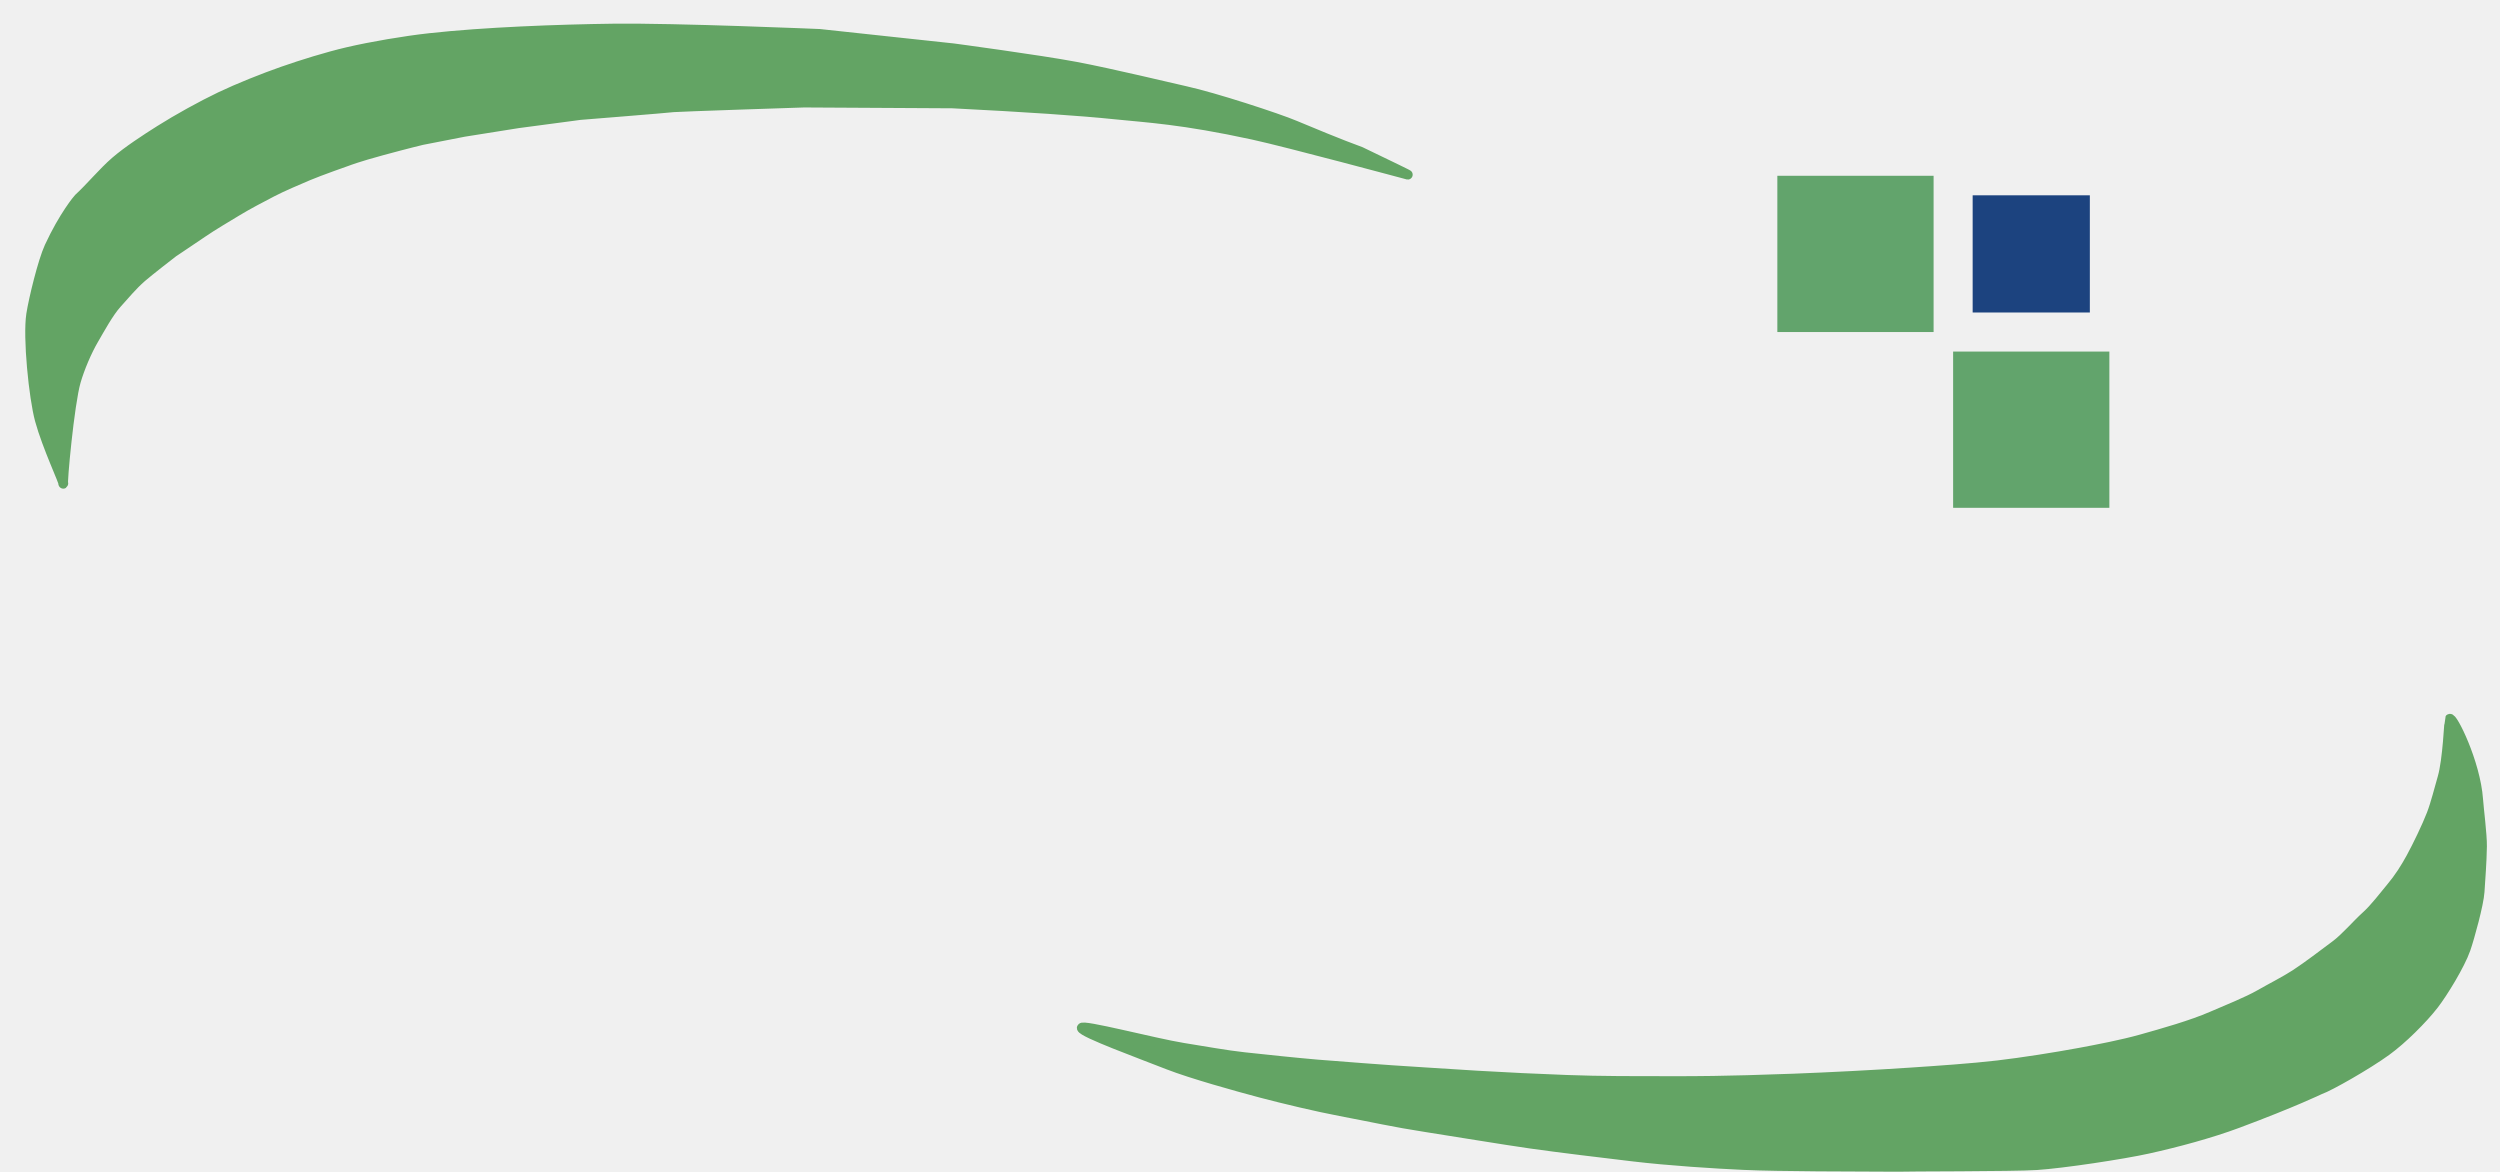
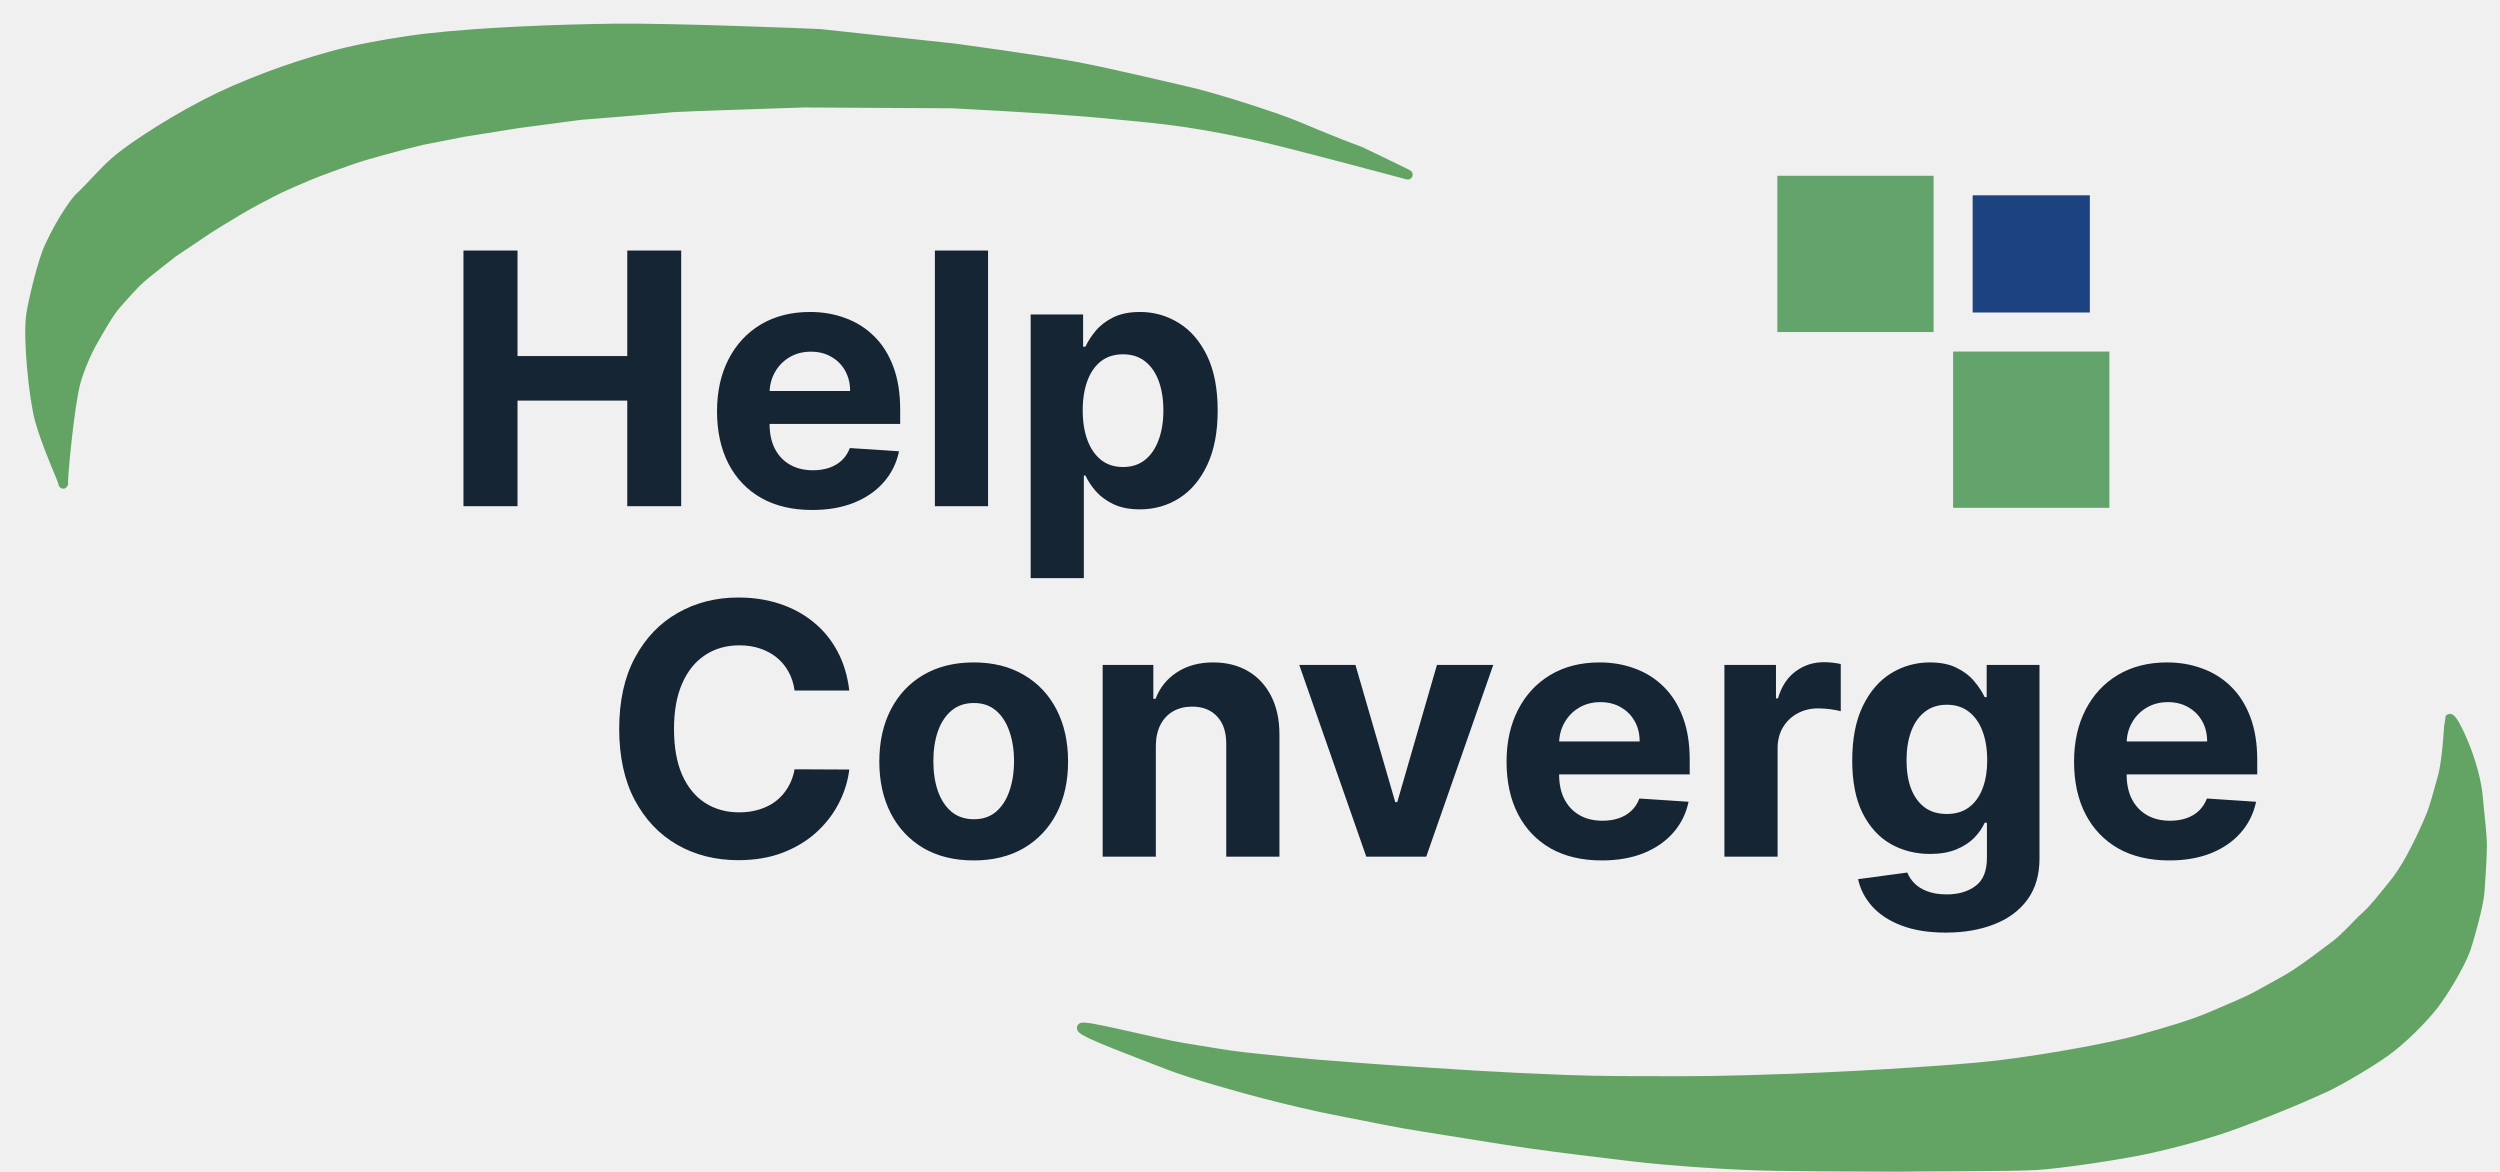
<svg xmlns="http://www.w3.org/2000/svg" width="128" height="60" viewBox="0 0 128 60" fill="none">
  <g clip-path="url(#clip0_5_10)">
    <path d="M3.241 24.769C3.172 24.826 3.55 20.683 3.883 19.53C4.075 18.866 4.438 17.997 4.799 17.381C5.097 16.871 5.574 15.992 5.987 15.539C6.415 15.07 6.771 14.624 7.261 14.197C7.636 13.871 8.787 12.982 8.787 12.982C8.787 12.963 9.354 12.606 10.395 11.892C10.888 11.555 11.629 11.118 12.145 10.805C12.688 10.476 13.359 10.126 13.929 9.829C14.472 9.547 15.212 9.237 15.782 8.993C16.338 8.755 17.806 8.24 17.806 8.24C17.806 8.24 18.331 8.036 19.551 7.706C20.949 7.327 21.609 7.172 21.609 7.172L23.754 6.753L26.53 6.311L29.705 5.889C29.705 5.889 34.29 5.521 34.459 5.494C34.629 5.466 41.142 5.252 41.176 5.252C41.198 5.252 43.729 5.266 48.767 5.295C52.54 5.486 55.32 5.674 57.108 5.86C58.695 6.025 60.514 6.107 64.165 6.903C65.938 7.289 72.079 8.943 72.079 8.943C72.102 8.943 71.296 8.551 69.663 7.766C68.672 7.408 66.932 6.687 66.296 6.418C65.416 6.045 62.175 4.985 60.683 4.658C59.93 4.493 56.915 3.76 55.057 3.411C53.203 3.062 48.817 2.474 48.817 2.474L41.96 1.736C41.96 1.736 34.562 1.422 31.39 1.463C28.566 1.5 24.792 1.641 21.992 1.95C20.715 2.092 19.026 2.378 17.787 2.667C16.766 2.905 15.439 3.316 14.464 3.659C13.485 4.002 12.206 4.512 11.286 4.951C10.317 5.413 9.077 6.102 8.19 6.662C7.461 7.122 6.546 7.718 5.913 8.263C5.267 8.821 4.642 9.59 4.018 10.163C4 10.179 3.264 11.046 2.527 12.641C2.19 13.37 1.717 15.319 1.597 16.091C1.415 17.263 1.726 20.356 2.04 21.511C2.406 22.855 3.312 24.769 3.241 24.769V24.769Z" fill="#63A464" stroke="#63A464" stroke-width="0.5" />
    <path d="M60.586 53.648C61.62 53.813 62.805 54.03 63.715 54.127C64.888 54.252 66.258 54.4 67.435 54.501C68.626 54.603 71.25 54.79 71.25 54.79C71.25 54.79 74.436 54.999 75.632 55.07C77.072 55.156 78.793 55.238 80.235 55.29C82.02 55.355 83.418 55.35 86.198 55.35C86.349 55.35 88.231 55.36 91.839 55.223C93.635 55.155 96.029 55.032 97.822 54.911C99.163 54.821 100.954 54.701 102.286 54.544C103.55 54.395 105.223 54.132 106.468 53.901C107.426 53.724 108.704 53.474 109.633 53.212C110.766 52.893 112.2 52.491 113.258 52.031C113.971 51.721 115.059 51.29 115.719 50.911C116.242 50.61 117.016 50.217 117.516 49.891C118.173 49.462 118.963 48.853 119.584 48.391C120.096 48.009 120.669 47.33 121.134 46.911C121.603 46.489 122.039 45.895 122.434 45.426C122.821 44.968 123.164 44.426 123.441 43.919C123.773 43.309 124.25 42.324 124.495 41.688C124.707 41.139 124.893 40.373 125.057 39.813C125.319 38.916 125.4 36.834 125.42 36.807C125.543 36.634 126.749 39.039 126.882 40.935C126.915 41.404 127.088 42.749 127.079 43.335C127.066 44.177 126.997 44.982 126.956 45.655C126.918 46.278 126.448 47.995 126.239 48.595C125.958 49.401 125.08 50.831 124.619 51.429C124.042 52.176 122.989 53.222 122.178 53.809C121.19 54.525 119.271 55.617 118.788 55.784C118.753 55.796 117.439 56.438 114.579 57.505C113.168 58.031 111.477 58.485 109.98 58.817C108.69 59.103 105.611 59.569 104.277 59.655C103.082 59.733 97.466 59.719 97.139 59.741C94.909 59.729 91.129 59.733 89.262 59.648C87.832 59.584 85.46 59.435 83.601 59.213C82.12 59.036 79.832 58.764 78.358 58.553C76.933 58.35 74.438 57.933 73.016 57.713C71.334 57.453 70.288 57.208 68.621 56.893C67.415 56.664 65.736 56.264 64.559 55.953C63.341 55.631 60.977 54.97 59.823 54.518C58.356 53.943 55.439 52.876 55.385 52.635C55.336 52.416 59.155 53.42 60.586 53.648V53.648Z" fill="#63A464" stroke="#63A464" stroke-width="0.5" />
    <path d="M99 9H91V17H99V9Z" fill="#62A46C" />
    <path d="M108 18H100V26H108V18Z" fill="#62A46C" />
    <path d="M107 10H101V16H107V10Z" fill="#1C437F" />
-     <path d="M23.729 25.919V12.828H26.497V18.229H32.116V12.828H34.877V25.919H32.116V20.511H26.497V25.919H23.729ZM41.582 26.111C40.572 26.111 39.703 25.906 38.974 25.497C38.25 25.084 37.692 24.5 37.3 23.746C36.908 22.987 36.712 22.09 36.712 21.055C36.712 20.045 36.908 19.158 37.3 18.395C37.692 17.633 38.243 17.038 38.955 16.612C39.671 16.186 40.511 15.973 41.474 15.973C42.121 15.973 42.724 16.077 43.283 16.286C43.845 16.491 44.335 16.8 44.753 17.213C45.175 17.626 45.503 18.146 45.737 18.773C45.971 19.395 46.089 20.123 46.089 20.959V21.706H37.798V20.019H43.526C43.526 19.627 43.44 19.28 43.27 18.977C43.099 18.675 42.863 18.438 42.56 18.268C42.262 18.093 41.915 18.006 41.518 18.006C41.105 18.006 40.739 18.101 40.419 18.293C40.104 18.481 39.856 18.734 39.678 19.054C39.498 19.369 39.407 19.721 39.403 20.108V21.713C39.403 22.199 39.492 22.619 39.671 22.972C39.854 23.326 40.112 23.599 40.444 23.79C40.777 23.982 41.171 24.078 41.627 24.078C41.93 24.078 42.207 24.035 42.458 23.95C42.709 23.865 42.925 23.737 43.104 23.567C43.283 23.396 43.419 23.187 43.513 22.94L46.031 23.106C45.903 23.712 45.641 24.24 45.245 24.692C44.853 25.139 44.346 25.488 43.724 25.74C43.106 25.987 42.392 26.111 41.582 26.111ZM50.589 12.828V25.919H47.866V12.828H50.589ZM52.77 29.601V16.101H55.455V17.75H55.576C55.695 17.486 55.868 17.217 56.094 16.945C56.324 16.668 56.622 16.437 56.989 16.254C57.359 16.067 57.82 15.973 58.369 15.973C59.085 15.973 59.746 16.16 60.351 16.535C60.956 16.906 61.44 17.466 61.802 18.216C62.164 18.962 62.345 19.898 62.345 21.023C62.345 22.118 62.168 23.043 61.815 23.797C61.465 24.547 60.988 25.116 60.383 25.503C59.782 25.887 59.109 26.079 58.363 26.079C57.835 26.079 57.385 25.991 57.014 25.817C56.648 25.642 56.347 25.422 56.113 25.158C55.879 24.89 55.7 24.619 55.576 24.346H55.493V29.601H52.77ZM55.435 21.01C55.435 21.594 55.516 22.103 55.678 22.538C55.84 22.972 56.075 23.311 56.382 23.554C56.688 23.793 57.061 23.912 57.5 23.912C57.943 23.912 58.318 23.79 58.625 23.547C58.932 23.3 59.164 22.959 59.322 22.525C59.484 22.086 59.565 21.581 59.565 21.01C59.565 20.443 59.486 19.945 59.328 19.514C59.171 19.084 58.938 18.747 58.632 18.504C58.325 18.261 57.948 18.14 57.5 18.14C57.057 18.14 56.682 18.257 56.375 18.491C56.073 18.726 55.84 19.058 55.678 19.488C55.516 19.919 55.435 20.426 55.435 21.01Z" fill="#F0F0F0" />
-     <path d="M43.483 35.355H40.684C40.633 34.992 40.528 34.671 40.37 34.389C40.213 34.104 40.01 33.861 39.763 33.661C39.516 33.461 39.23 33.307 38.907 33.201C38.587 33.094 38.24 33.041 37.865 33.041C37.187 33.041 36.597 33.209 36.094 33.546C35.591 33.878 35.201 34.364 34.924 35.003C34.647 35.638 34.509 36.409 34.509 37.317C34.509 38.25 34.647 39.034 34.924 39.669C35.206 40.304 35.598 40.784 36.1 41.108C36.603 41.431 37.185 41.593 37.846 41.593C38.216 41.593 38.559 41.544 38.875 41.446C39.194 41.348 39.478 41.206 39.725 41.018C39.972 40.826 40.176 40.594 40.338 40.321C40.505 40.049 40.62 39.737 40.684 39.388L43.483 39.401C43.411 40.002 43.23 40.581 42.94 41.139C42.654 41.694 42.269 42.19 41.783 42.629C41.301 43.063 40.726 43.409 40.057 43.664C39.392 43.916 38.64 44.041 37.801 44.041C36.633 44.041 35.589 43.777 34.669 43.249C33.752 42.721 33.028 41.956 32.495 40.954C31.967 39.953 31.703 38.74 31.703 37.317C31.703 35.889 31.971 34.675 32.508 33.674C33.045 32.672 33.774 31.909 34.694 31.385C35.615 30.857 36.65 30.593 37.801 30.593C38.559 30.593 39.262 30.699 39.91 30.912C40.562 31.125 41.14 31.436 41.642 31.846C42.145 32.25 42.554 32.747 42.87 33.335C43.189 33.923 43.394 34.596 43.483 35.355ZM49.853 44.054C48.86 44.054 48.001 43.843 47.277 43.422C46.557 42.995 46.001 42.403 45.609 41.645C45.217 40.882 45.021 39.998 45.021 38.992C45.021 37.978 45.217 37.091 45.609 36.333C46.001 35.57 46.557 34.978 47.277 34.556C48.001 34.13 48.86 33.916 49.853 33.916C50.846 33.916 51.702 34.13 52.423 34.556C53.147 34.978 53.705 35.57 54.097 36.333C54.489 37.091 54.685 37.978 54.685 38.992C54.685 39.998 54.489 40.882 54.097 41.645C53.705 42.403 53.147 42.995 52.423 43.422C51.702 43.843 50.846 44.054 49.853 44.054ZM49.866 41.945C50.318 41.945 50.695 41.817 50.997 41.561C51.3 41.301 51.528 40.948 51.681 40.5C51.839 40.053 51.918 39.544 51.918 38.973C51.918 38.402 51.839 37.892 51.681 37.445C51.528 36.998 51.3 36.644 50.997 36.384C50.695 36.124 50.318 35.994 49.866 35.994C49.41 35.994 49.026 36.124 48.715 36.384C48.408 36.644 48.176 36.998 48.019 37.445C47.865 37.892 47.788 38.402 47.788 38.973C47.788 39.544 47.865 40.053 48.019 40.5C48.176 40.948 48.408 41.301 48.715 41.561C49.026 41.817 49.41 41.945 49.866 41.945ZM59.179 38.186V43.862H56.456V34.044H59.051V35.777H59.166C59.383 35.206 59.748 34.754 60.259 34.422C60.771 34.085 61.391 33.916 62.119 33.916C62.801 33.916 63.396 34.066 63.903 34.364C64.41 34.662 64.804 35.088 65.085 35.642C65.367 36.192 65.507 36.848 65.507 37.611V43.862H62.784V38.097C62.788 37.496 62.635 37.027 62.324 36.691C62.013 36.35 61.584 36.179 61.039 36.179C60.673 36.179 60.349 36.258 60.068 36.416C59.791 36.574 59.573 36.804 59.416 37.106C59.262 37.404 59.183 37.764 59.179 38.186ZM76.455 34.044L73.023 43.862H69.954L66.522 34.044H69.398L71.437 41.069H71.54L73.572 34.044H76.455ZM82.007 44.054C80.997 44.054 80.127 43.85 79.399 43.441C78.674 43.027 78.116 42.444 77.724 41.689C77.332 40.931 77.136 40.034 77.136 38.998C77.136 37.988 77.332 37.102 77.724 36.339C78.116 35.576 78.668 34.982 79.379 34.556C80.095 34.13 80.935 33.916 81.898 33.916C82.546 33.916 83.149 34.021 83.707 34.23C84.269 34.434 84.759 34.743 85.177 35.157C85.599 35.57 85.927 36.09 86.161 36.716C86.396 37.338 86.513 38.067 86.513 38.902V39.65H78.222V37.963H83.95C83.95 37.571 83.865 37.223 83.694 36.921C83.524 36.618 83.287 36.382 82.985 36.211C82.686 36.037 82.339 35.949 81.943 35.949C81.529 35.949 81.163 36.045 80.843 36.237C80.528 36.424 80.281 36.678 80.102 36.998C79.923 37.313 79.831 37.664 79.827 38.052V39.657C79.827 40.142 79.916 40.562 80.095 40.916C80.279 41.27 80.536 41.542 80.869 41.734C81.201 41.926 81.595 42.022 82.051 42.022C82.354 42.022 82.631 41.979 82.882 41.894C83.134 41.809 83.349 41.681 83.528 41.51C83.707 41.34 83.843 41.131 83.937 40.884L86.455 41.05C86.328 41.655 86.066 42.184 85.669 42.635C85.277 43.083 84.77 43.432 84.148 43.684C83.53 43.931 82.816 44.054 82.007 44.054ZM88.29 43.862V34.044H90.93V35.757H91.032C91.211 35.148 91.511 34.688 91.933 34.377C92.355 34.061 92.841 33.904 93.391 33.904C93.527 33.904 93.674 33.912 93.832 33.929C93.99 33.946 94.128 33.97 94.247 34V36.416C94.12 36.377 93.943 36.343 93.717 36.313C93.491 36.284 93.284 36.269 93.097 36.269C92.696 36.269 92.338 36.356 92.023 36.531C91.712 36.701 91.465 36.94 91.281 37.247C91.103 37.554 91.013 37.907 91.013 38.308V43.862H88.29ZM99.621 47.749C98.739 47.749 97.983 47.627 97.352 47.385C96.726 47.146 96.227 46.82 95.856 46.407C95.486 45.993 95.245 45.529 95.134 45.013L97.653 44.674C97.729 44.87 97.851 45.054 98.017 45.224C98.183 45.395 98.403 45.531 98.675 45.633C98.952 45.74 99.289 45.793 99.685 45.793C100.278 45.793 100.766 45.648 101.149 45.358C101.537 45.073 101.731 44.593 101.731 43.92V42.124H101.616C101.496 42.397 101.317 42.654 101.079 42.897C100.84 43.14 100.533 43.338 100.158 43.492C99.783 43.645 99.336 43.722 98.816 43.722C98.079 43.722 97.408 43.551 96.803 43.211C96.202 42.865 95.722 42.339 95.364 41.632C95.011 40.92 94.834 40.021 94.834 38.934C94.834 37.822 95.015 36.893 95.377 36.147C95.739 35.402 96.221 34.843 96.822 34.473C97.427 34.102 98.09 33.916 98.81 33.916C99.359 33.916 99.82 34.01 100.19 34.198C100.561 34.381 100.859 34.611 101.085 34.888C101.315 35.161 101.492 35.429 101.616 35.694H101.718V34.044H104.422V43.958C104.422 44.794 104.217 45.492 103.808 46.055C103.399 46.617 102.832 47.039 102.108 47.321C101.388 47.606 100.559 47.749 99.621 47.749ZM99.679 41.676C100.118 41.676 100.489 41.568 100.791 41.35C101.098 41.129 101.332 40.813 101.494 40.404C101.661 39.991 101.744 39.497 101.744 38.922C101.744 38.346 101.663 37.848 101.501 37.426C101.339 37 101.104 36.669 100.798 36.435C100.491 36.201 100.118 36.083 99.679 36.083C99.231 36.083 98.854 36.205 98.548 36.448C98.241 36.686 98.008 37.019 97.851 37.445C97.693 37.871 97.614 38.363 97.614 38.922C97.614 39.488 97.693 39.978 97.851 40.392C98.013 40.801 98.245 41.118 98.548 41.344C98.854 41.566 99.231 41.676 99.679 41.676ZM111.063 44.054C110.053 44.054 109.184 43.85 108.455 43.441C107.731 43.027 107.173 42.444 106.781 41.689C106.388 40.931 106.192 40.034 106.192 38.998C106.192 37.988 106.388 37.102 106.781 36.339C107.173 35.576 107.724 34.982 108.436 34.556C109.152 34.13 109.991 33.916 110.955 33.916C111.602 33.916 112.205 34.021 112.763 34.23C113.326 34.434 113.816 34.743 114.234 35.157C114.656 35.57 114.984 36.09 115.218 36.716C115.452 37.338 115.57 38.067 115.57 38.902V39.65H107.279V37.963H113.006C113.006 37.571 112.921 37.223 112.751 36.921C112.58 36.618 112.344 36.382 112.041 36.211C111.743 36.037 111.396 35.949 110.999 35.949C110.586 35.949 110.219 36.045 109.9 36.237C109.585 36.424 109.337 36.678 109.158 36.998C108.979 37.313 108.888 37.664 108.884 38.052V39.657C108.884 40.142 108.973 40.562 109.152 40.916C109.335 41.27 109.593 41.542 109.925 41.734C110.258 41.926 110.652 42.022 111.108 42.022C111.411 42.022 111.688 41.979 111.939 41.894C112.19 41.809 112.406 41.681 112.585 41.51C112.763 41.34 112.9 41.131 112.994 40.884L115.512 41.05C115.384 41.655 115.122 42.184 114.726 42.635C114.334 43.083 113.827 43.432 113.205 43.684C112.587 43.931 111.873 44.054 111.063 44.054Z" fill="#F0F0F0" />
+     <path d="M23.729 25.919V12.828H26.497V18.229H32.116V12.828H34.877V25.919H32.116V20.511H26.497V25.919H23.729ZM41.582 26.111C40.572 26.111 39.703 25.906 38.974 25.497C38.25 25.084 37.692 24.5 37.3 23.746C36.908 22.987 36.712 22.09 36.712 21.055C36.712 20.045 36.908 19.158 37.3 18.395C37.692 17.633 38.243 17.038 38.955 16.612C39.671 16.186 40.511 15.973 41.474 15.973C42.121 15.973 42.724 16.077 43.283 16.286C43.845 16.491 44.335 16.8 44.753 17.213C45.175 17.626 45.503 18.146 45.737 18.773C45.971 19.395 46.089 20.123 46.089 20.959V21.706H37.798V20.019H43.526C43.526 19.627 43.44 19.28 43.27 18.977C43.099 18.675 42.863 18.438 42.56 18.268C42.262 18.093 41.915 18.006 41.518 18.006C41.105 18.006 40.739 18.101 40.419 18.293C40.104 18.481 39.856 18.734 39.678 19.054C39.498 19.369 39.407 19.721 39.403 20.108V21.713C39.403 22.199 39.492 22.619 39.671 22.972C39.854 23.326 40.112 23.599 40.444 23.79C40.777 23.982 41.171 24.078 41.627 24.078C41.93 24.078 42.207 24.035 42.458 23.95C42.709 23.865 42.925 23.737 43.104 23.567C43.283 23.396 43.419 23.187 43.513 22.94L46.031 23.106C45.903 23.712 45.641 24.24 45.245 24.692C44.853 25.139 44.346 25.488 43.724 25.74C43.106 25.987 42.392 26.111 41.582 26.111ZM50.589 12.828V25.919H47.866V12.828H50.589ZM52.77 29.601V16.101H55.455V17.75H55.576C55.695 17.486 55.868 17.217 56.094 16.945C56.324 16.668 56.622 16.437 56.989 16.254C57.359 16.067 57.82 15.973 58.369 15.973C59.085 15.973 59.746 16.16 60.351 16.535C60.956 16.906 61.44 17.466 61.802 18.216C62.164 18.962 62.345 19.898 62.345 21.023C62.345 22.118 62.168 23.043 61.815 23.797C61.465 24.547 60.988 25.116 60.383 25.503C59.782 25.887 59.109 26.079 58.363 26.079C57.835 26.079 57.385 25.991 57.014 25.817C56.648 25.642 56.347 25.422 56.113 25.158C55.879 24.89 55.7 24.619 55.576 24.346H55.493V29.601H52.77ZM55.435 21.01C55.435 21.594 55.516 22.103 55.678 22.538C55.84 22.972 56.075 23.311 56.382 23.554C56.688 23.793 57.061 23.912 57.5 23.912C57.943 23.912 58.318 23.79 58.625 23.547C58.932 23.3 59.164 22.959 59.322 22.525C59.484 22.086 59.565 21.581 59.565 21.01C59.565 20.443 59.486 19.945 59.328 19.514C59.171 19.084 58.938 18.747 58.632 18.504C58.325 18.261 57.948 18.14 57.5 18.14C57.057 18.14 56.682 18.257 56.375 18.491C56.073 18.726 55.84 19.058 55.678 19.488C55.516 19.919 55.435 20.426 55.435 21.01Z" fill="rgb(22, 37, 51)" />
+     <path d="M43.483 35.355H40.684C40.633 34.992 40.528 34.671 40.37 34.389C40.213 34.104 40.01 33.861 39.763 33.661C39.516 33.461 39.23 33.307 38.907 33.201C38.587 33.094 38.24 33.041 37.865 33.041C37.187 33.041 36.597 33.209 36.094 33.546C35.591 33.878 35.201 34.364 34.924 35.003C34.647 35.638 34.509 36.409 34.509 37.317C34.509 38.25 34.647 39.034 34.924 39.669C35.206 40.304 35.598 40.784 36.1 41.108C36.603 41.431 37.185 41.593 37.846 41.593C38.216 41.593 38.559 41.544 38.875 41.446C39.194 41.348 39.478 41.206 39.725 41.018C39.972 40.826 40.176 40.594 40.338 40.321C40.505 40.049 40.62 39.737 40.684 39.388L43.483 39.401C43.411 40.002 43.23 40.581 42.94 41.139C42.654 41.694 42.269 42.19 41.783 42.629C41.301 43.063 40.726 43.409 40.057 43.664C39.392 43.916 38.64 44.041 37.801 44.041C36.633 44.041 35.589 43.777 34.669 43.249C33.752 42.721 33.028 41.956 32.495 40.954C31.967 39.953 31.703 38.74 31.703 37.317C31.703 35.889 31.971 34.675 32.508 33.674C33.045 32.672 33.774 31.909 34.694 31.385C35.615 30.857 36.65 30.593 37.801 30.593C38.559 30.593 39.262 30.699 39.91 30.912C40.562 31.125 41.14 31.436 41.642 31.846C42.145 32.25 42.554 32.747 42.87 33.335C43.189 33.923 43.394 34.596 43.483 35.355ZM49.853 44.054C48.86 44.054 48.001 43.843 47.277 43.422C46.557 42.995 46.001 42.403 45.609 41.645C45.217 40.882 45.021 39.998 45.021 38.992C45.021 37.978 45.217 37.091 45.609 36.333C46.001 35.57 46.557 34.978 47.277 34.556C48.001 34.13 48.86 33.916 49.853 33.916C50.846 33.916 51.702 34.13 52.423 34.556C53.147 34.978 53.705 35.57 54.097 36.333C54.489 37.091 54.685 37.978 54.685 38.992C54.685 39.998 54.489 40.882 54.097 41.645C53.705 42.403 53.147 42.995 52.423 43.422C51.702 43.843 50.846 44.054 49.853 44.054ZM49.866 41.945C50.318 41.945 50.695 41.817 50.997 41.561C51.3 41.301 51.528 40.948 51.681 40.5C51.839 40.053 51.918 39.544 51.918 38.973C51.918 38.402 51.839 37.892 51.681 37.445C51.528 36.998 51.3 36.644 50.997 36.384C50.695 36.124 50.318 35.994 49.866 35.994C49.41 35.994 49.026 36.124 48.715 36.384C48.408 36.644 48.176 36.998 48.019 37.445C47.865 37.892 47.788 38.402 47.788 38.973C47.788 39.544 47.865 40.053 48.019 40.5C48.176 40.948 48.408 41.301 48.715 41.561C49.026 41.817 49.41 41.945 49.866 41.945ZM59.179 38.186V43.862H56.456V34.044H59.051V35.777H59.166C59.383 35.206 59.748 34.754 60.259 34.422C60.771 34.085 61.391 33.916 62.119 33.916C62.801 33.916 63.396 34.066 63.903 34.364C64.41 34.662 64.804 35.088 65.085 35.642C65.367 36.192 65.507 36.848 65.507 37.611V43.862H62.784V38.097C62.788 37.496 62.635 37.027 62.324 36.691C62.013 36.35 61.584 36.179 61.039 36.179C60.673 36.179 60.349 36.258 60.068 36.416C59.791 36.574 59.573 36.804 59.416 37.106C59.262 37.404 59.183 37.764 59.179 38.186ZM76.455 34.044L73.023 43.862H69.954L66.522 34.044H69.398L71.437 41.069H71.54L73.572 34.044H76.455ZM82.007 44.054C80.997 44.054 80.127 43.85 79.399 43.441C78.674 43.027 78.116 42.444 77.724 41.689C77.332 40.931 77.136 40.034 77.136 38.998C77.136 37.988 77.332 37.102 77.724 36.339C78.116 35.576 78.668 34.982 79.379 34.556C80.095 34.13 80.935 33.916 81.898 33.916C82.546 33.916 83.149 34.021 83.707 34.23C84.269 34.434 84.759 34.743 85.177 35.157C85.599 35.57 85.927 36.09 86.161 36.716C86.396 37.338 86.513 38.067 86.513 38.902V39.65H78.222V37.963H83.95C83.95 37.571 83.865 37.223 83.694 36.921C83.524 36.618 83.287 36.382 82.985 36.211C82.686 36.037 82.339 35.949 81.943 35.949C81.529 35.949 81.163 36.045 80.843 36.237C80.528 36.424 80.281 36.678 80.102 36.998C79.923 37.313 79.831 37.664 79.827 38.052V39.657C79.827 40.142 79.916 40.562 80.095 40.916C80.279 41.27 80.536 41.542 80.869 41.734C81.201 41.926 81.595 42.022 82.051 42.022C82.354 42.022 82.631 41.979 82.882 41.894C83.134 41.809 83.349 41.681 83.528 41.51C83.707 41.34 83.843 41.131 83.937 40.884L86.455 41.05C86.328 41.655 86.066 42.184 85.669 42.635C85.277 43.083 84.77 43.432 84.148 43.684C83.53 43.931 82.816 44.054 82.007 44.054ZM88.29 43.862V34.044H90.93V35.757H91.032C91.211 35.148 91.511 34.688 91.933 34.377C92.355 34.061 92.841 33.904 93.391 33.904C93.527 33.904 93.674 33.912 93.832 33.929C93.99 33.946 94.128 33.97 94.247 34V36.416C94.12 36.377 93.943 36.343 93.717 36.313C93.491 36.284 93.284 36.269 93.097 36.269C92.696 36.269 92.338 36.356 92.023 36.531C91.712 36.701 91.465 36.94 91.281 37.247C91.103 37.554 91.013 37.907 91.013 38.308V43.862H88.29ZM99.621 47.749C98.739 47.749 97.983 47.627 97.352 47.385C96.726 47.146 96.227 46.82 95.856 46.407C95.486 45.993 95.245 45.529 95.134 45.013L97.653 44.674C97.729 44.87 97.851 45.054 98.017 45.224C98.183 45.395 98.403 45.531 98.675 45.633C98.952 45.74 99.289 45.793 99.685 45.793C100.278 45.793 100.766 45.648 101.149 45.358C101.537 45.073 101.731 44.593 101.731 43.92V42.124H101.616C101.496 42.397 101.317 42.654 101.079 42.897C100.84 43.14 100.533 43.338 100.158 43.492C99.783 43.645 99.336 43.722 98.816 43.722C98.079 43.722 97.408 43.551 96.803 43.211C96.202 42.865 95.722 42.339 95.364 41.632C95.011 40.92 94.834 40.021 94.834 38.934C94.834 37.822 95.015 36.893 95.377 36.147C95.739 35.402 96.221 34.843 96.822 34.473C97.427 34.102 98.09 33.916 98.81 33.916C99.359 33.916 99.82 34.01 100.19 34.198C100.561 34.381 100.859 34.611 101.085 34.888C101.315 35.161 101.492 35.429 101.616 35.694H101.718V34.044H104.422V43.958C104.422 44.794 104.217 45.492 103.808 46.055C103.399 46.617 102.832 47.039 102.108 47.321C101.388 47.606 100.559 47.749 99.621 47.749ZM99.679 41.676C100.118 41.676 100.489 41.568 100.791 41.35C101.098 41.129 101.332 40.813 101.494 40.404C101.661 39.991 101.744 39.497 101.744 38.922C101.744 38.346 101.663 37.848 101.501 37.426C101.339 37 101.104 36.669 100.798 36.435C100.491 36.201 100.118 36.083 99.679 36.083C99.231 36.083 98.854 36.205 98.548 36.448C98.241 36.686 98.008 37.019 97.851 37.445C97.693 37.871 97.614 38.363 97.614 38.922C97.614 39.488 97.693 39.978 97.851 40.392C98.013 40.801 98.245 41.118 98.548 41.344C98.854 41.566 99.231 41.676 99.679 41.676ZM111.063 44.054C110.053 44.054 109.184 43.85 108.455 43.441C107.731 43.027 107.173 42.444 106.781 41.689C106.388 40.931 106.192 40.034 106.192 38.998C106.192 37.988 106.388 37.102 106.781 36.339C107.173 35.576 107.724 34.982 108.436 34.556C109.152 34.13 109.991 33.916 110.955 33.916C111.602 33.916 112.205 34.021 112.763 34.23C113.326 34.434 113.816 34.743 114.234 35.157C114.656 35.57 114.984 36.09 115.218 36.716C115.452 37.338 115.57 38.067 115.57 38.902V39.65H107.279V37.963H113.006C113.006 37.571 112.921 37.223 112.751 36.921C112.58 36.618 112.344 36.382 112.041 36.211C111.743 36.037 111.396 35.949 110.999 35.949C110.586 35.949 110.219 36.045 109.9 36.237C109.585 36.424 109.337 36.678 109.158 36.998C108.979 37.313 108.888 37.664 108.884 38.052V39.657C108.884 40.142 108.973 40.562 109.152 40.916C109.335 41.27 109.593 41.542 109.925 41.734C110.258 41.926 110.652 42.022 111.108 42.022C111.411 42.022 111.688 41.979 111.939 41.894C112.19 41.809 112.406 41.681 112.585 41.51C112.763 41.34 112.9 41.131 112.994 40.884L115.512 41.05C115.384 41.655 115.122 42.184 114.726 42.635C114.334 43.083 113.827 43.432 113.205 43.684C112.587 43.931 111.873 44.054 111.063 44.054Z" fill="rgb(22, 37, 51)" />
  </g>
  <defs>
    <clipPath id="clip0_5_10">
      <rect width="128" height="60" fill="white" />
    </clipPath>
  </defs>
</svg>
